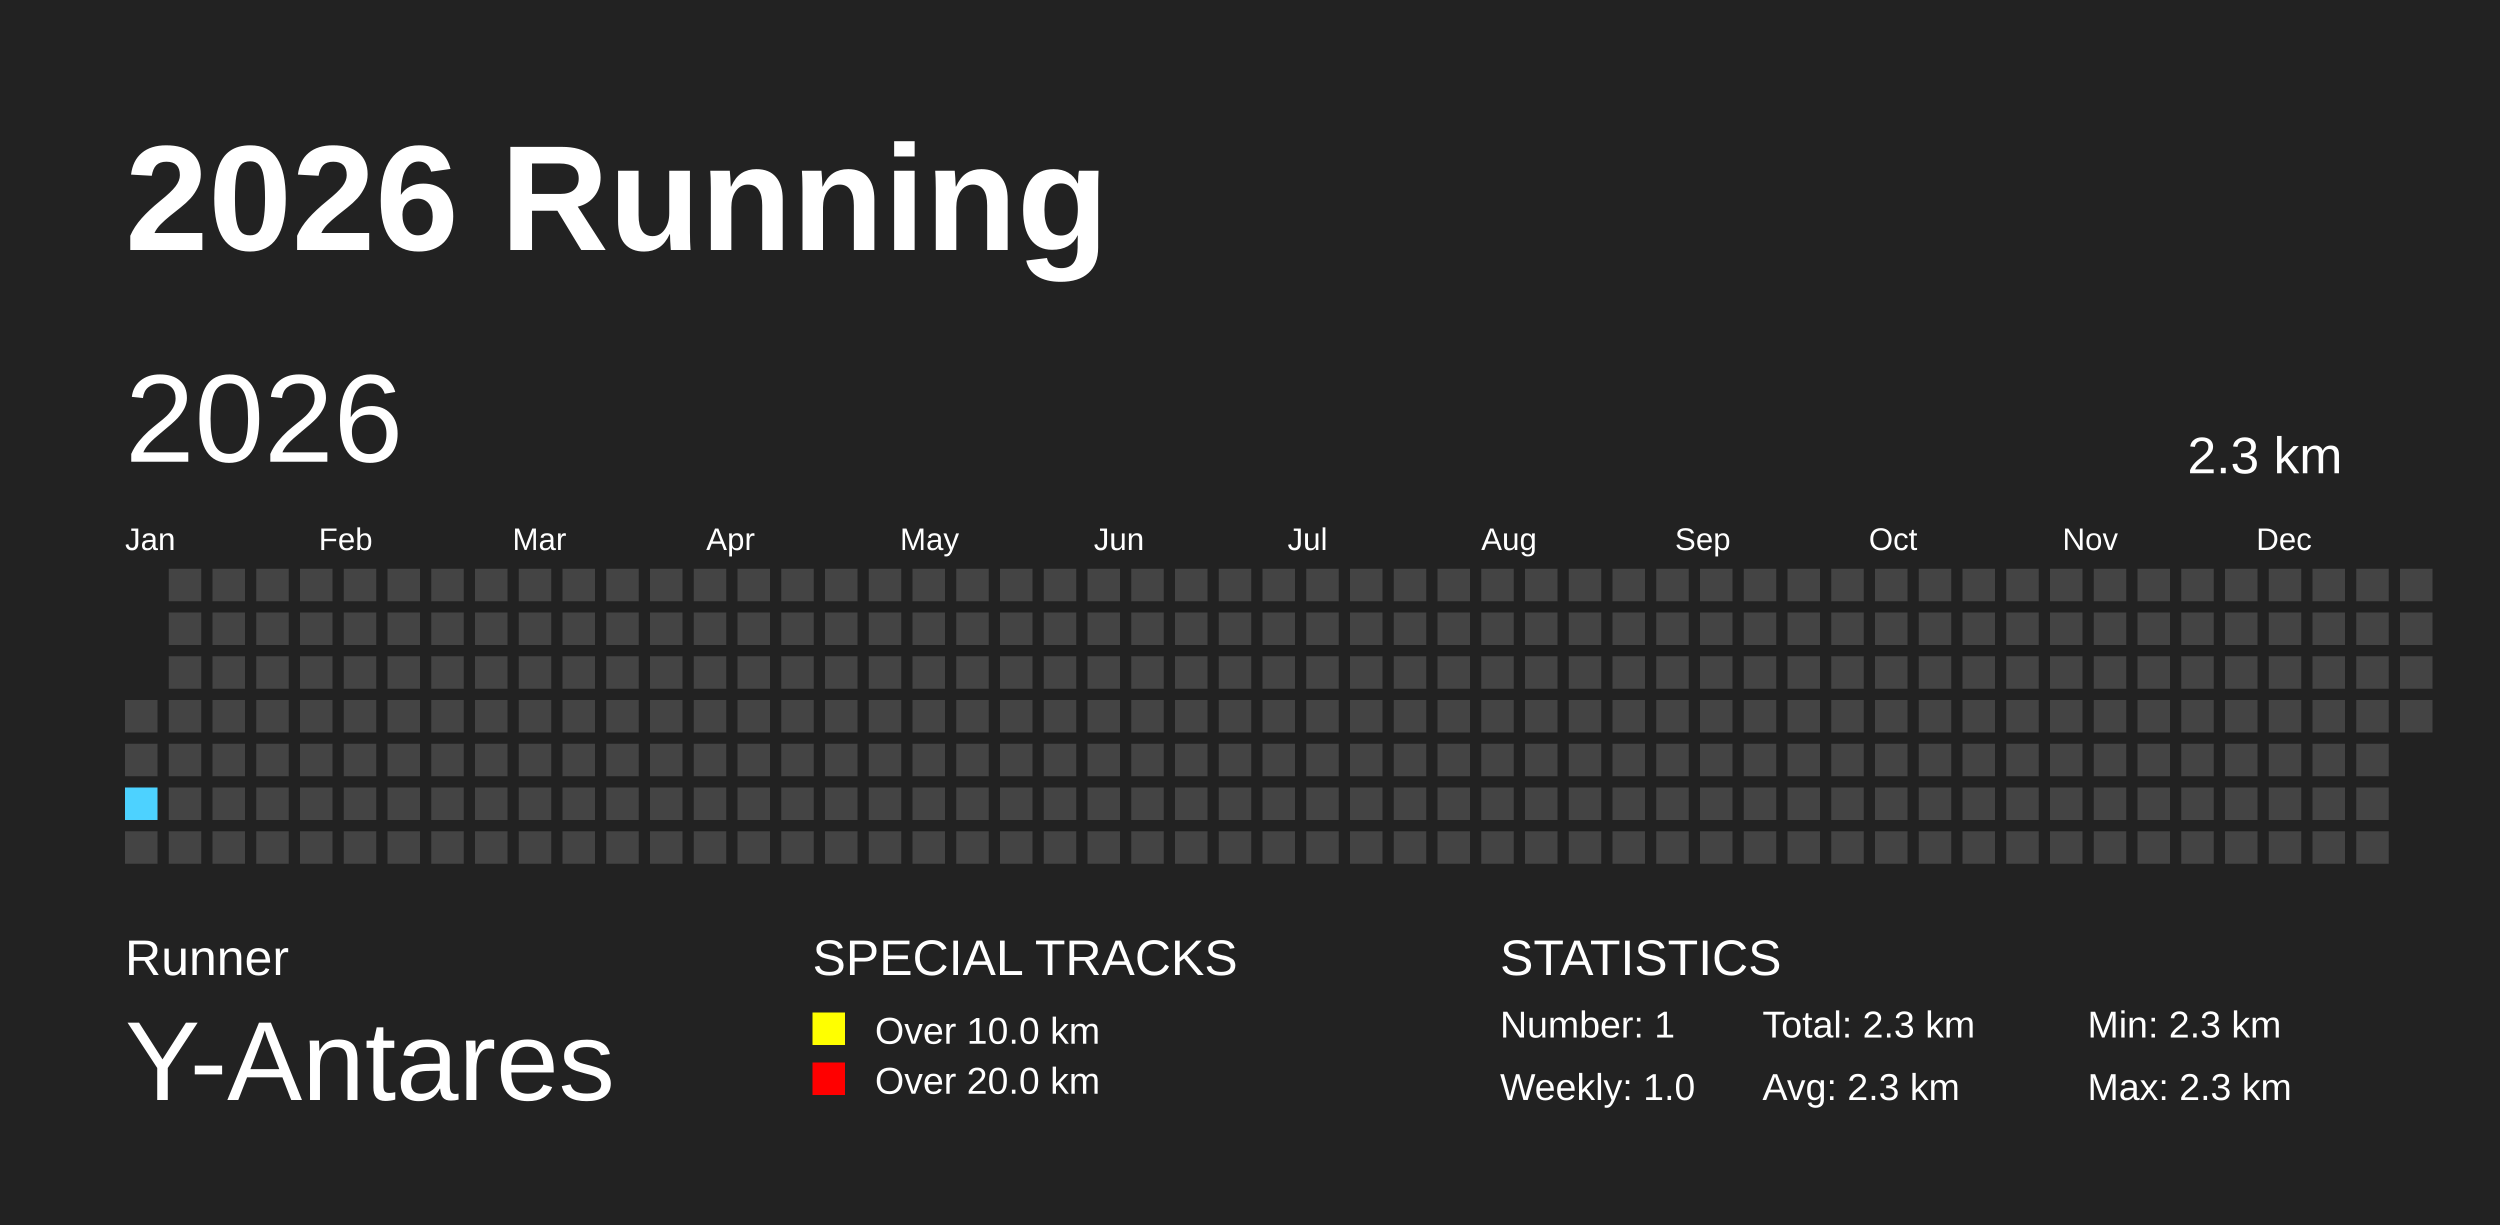
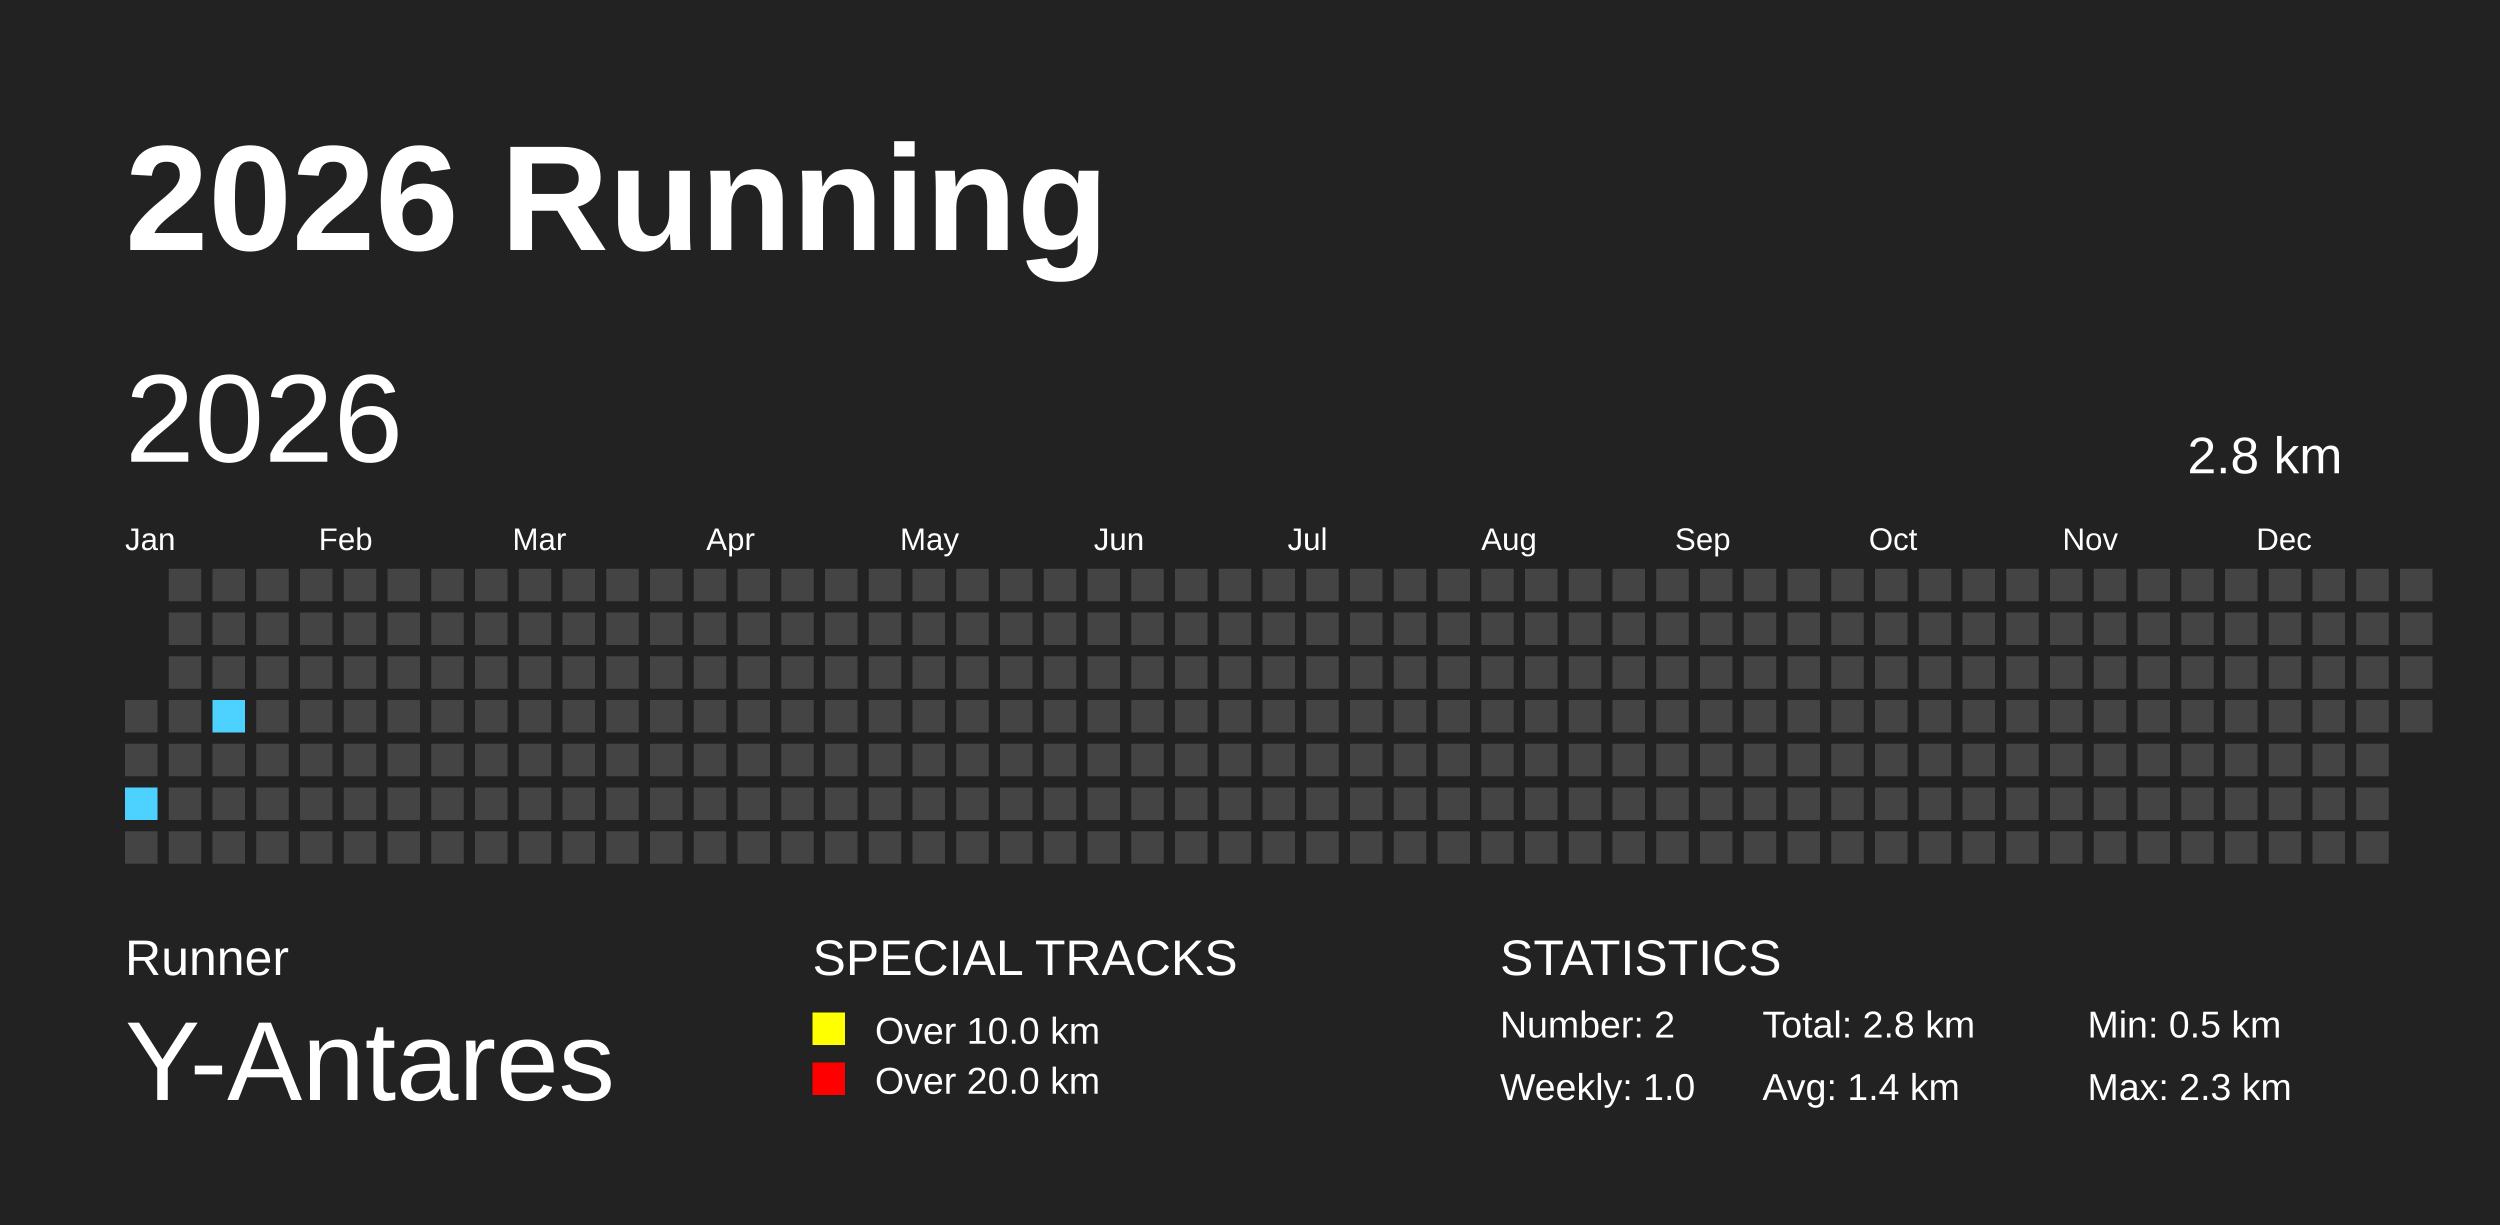
<svg xmlns="http://www.w3.org/2000/svg" baseProfile="full" height="98mm" version="1.1" viewBox="0,0,200,98" width="200mm">
  <defs />
  <rect fill="#222222" height="98" width="200" x="0" y="0" />
  <text fill="#FFFFFF" style="font-size:12px; font-family:Arial; font-weight:bold;" x="10" y="20">2026 Running</text>
  <text fill="#FFFFFF" style="font-size:4px; font-family:Arial" x="10" y="78">Runner</text>
  <text fill="#FFFFFF" style="font-size:9px; font-family:Arial" x="10" y="88">Y-Antares</text>
  <text fill="#FFFFFF" style="font-size:4px; font-family:Arial" x="65" y="78">SPECIAL TRACKS</text>
  <rect fill="yellow" height="2.6" width="2.6" x="65" y="81" />
  <text fill="#FFFFFF" style="font-size:3px; font-family:Arial" x="70" y="83.5">Over 10.0 km</text>
  <rect fill="red" height="2.6" width="2.6" x="65" y="85" />
  <text fill="#FFFFFF" style="font-size:3px; font-family:Arial" x="70" y="87.5">Over 20.0 km</text>
  <text fill="#FFFFFF" style="font-size:4px; font-family:Arial" x="120" y="78">STATISTICS</text>
-   <text fill="#FFFFFF" style="font-size:3px; font-family:Arial" x="120" y="83">Number: 1</text>
+   <text fill="#FFFFFF" style="font-size:3px; font-family:Arial" x="120" y="83">Number: 2</text>
  <text fill="#FFFFFF" style="font-size:3px; font-family:Arial" x="120" y="88">Weekly: 1.0</text>
-   <text fill="#FFFFFF" style="font-size:3px; font-family:Arial" x="141" y="83">Total: 2.3 km</text>
-   <text fill="#FFFFFF" style="font-size:3px; font-family:Arial" x="141" y="88">Avg: 2.3 km</text>
-   <text fill="#FFFFFF" style="font-size:3px; font-family:Arial" x="167" y="83">Min: 2.3 km</text>
+   <text fill="#FFFFFF" style="font-size:3px; font-family:Arial" x="141" y="83">Total: 2.8 km</text>
+   <text fill="#FFFFFF" style="font-size:3px; font-family:Arial" x="141" y="88">Avg: 1.4 km</text>
+   <text fill="#FFFFFF" style="font-size:3px; font-family:Arial" x="167" y="83">Min: 0.5 km</text>
  <text fill="#FFFFFF" style="font-size:3px; font-family:Arial" x="167" y="88">Max: 2.3 km</text>
  <text dominant-baseline="hanging" fill="#FFFFFF" style="font-size:10.0px; font-family:Arial;" x="10" y="30">2026</text>
-   <text dominant-baseline="hanging" fill="#FFFFFF" style="font-size:4.125px; font-family:Arial;" x="175" y="35">2.3 km</text>
+   <text dominant-baseline="hanging" fill="#FFFFFF" style="font-size:4.125px; font-family:Arial;" x="175" y="35">2.8 km</text>
  <text fill="#FFFFFF" style="font-size:2.5px; font-family:Arial" x="10.0" y="44">Jan</text>
  <text fill="#FFFFFF" style="font-size:2.5px; font-family:Arial" x="25.5" y="44">Feb</text>
  <text fill="#FFFFFF" style="font-size:2.5px; font-family:Arial" x="41.0" y="44">Mar</text>
  <text fill="#FFFFFF" style="font-size:2.5px; font-family:Arial" x="56.5" y="44">Apr</text>
  <text fill="#FFFFFF" style="font-size:2.5px; font-family:Arial" x="72.0" y="44">May</text>
  <text fill="#FFFFFF" style="font-size:2.5px; font-family:Arial" x="87.5" y="44">Jun</text>
  <text fill="#FFFFFF" style="font-size:2.5px; font-family:Arial" x="103.0" y="44">Jul</text>
  <text fill="#FFFFFF" style="font-size:2.5px; font-family:Arial" x="118.5" y="44">Aug</text>
  <text fill="#FFFFFF" style="font-size:2.5px; font-family:Arial" x="134.0" y="44">Sep</text>
  <text fill="#FFFFFF" style="font-size:2.5px; font-family:Arial" x="149.5" y="44">Oct</text>
  <text fill="#FFFFFF" style="font-size:2.5px; font-family:Arial" x="165.0" y="44">Nov</text>
  <text fill="#FFFFFF" style="font-size:2.5px; font-family:Arial" x="180.5" y="44">Dec</text>
  <rect fill="#444444" height="2.6" width="2.6" x="10.0" y="56.0" />
  <rect fill="#444444" height="2.6" width="2.6" x="10.0" y="59.5" />
  <rect fill="#4DD2FF" height="2.6" width="2.6" x="10.0" y="63.0" />
  <rect fill="#444444" height="2.6" width="2.6" x="10.0" y="66.5" />
  <rect fill="#444444" height="2.6" width="2.6" x="13.5" y="45.5" />
  <rect fill="#444444" height="2.6" width="2.6" x="13.5" y="49.0" />
  <rect fill="#444444" height="2.6" width="2.6" x="13.5" y="52.5" />
  <rect fill="#444444" height="2.6" width="2.6" x="13.5" y="56.0" />
  <rect fill="#444444" height="2.6" width="2.6" x="13.5" y="59.5" />
  <rect fill="#444444" height="2.6" width="2.6" x="13.5" y="63.0" />
  <rect fill="#444444" height="2.6" width="2.6" x="13.5" y="66.5" />
  <rect fill="#444444" height="2.6" width="2.6" x="17.0" y="45.5" />
  <rect fill="#444444" height="2.6" width="2.6" x="17.0" y="49.0" />
  <rect fill="#444444" height="2.6" width="2.6" x="17.0" y="52.5" />
-   <rect fill="#444444" height="2.6" width="2.6" x="17.0" y="56.0" />
+   <rect fill="#4DD2FF" height="2.6" width="2.6" x="17.0" y="56.0" />
  <rect fill="#444444" height="2.6" width="2.6" x="17.0" y="59.5" />
  <rect fill="#444444" height="2.6" width="2.6" x="17.0" y="63.0" />
  <rect fill="#444444" height="2.6" width="2.6" x="17.0" y="66.5" />
  <rect fill="#444444" height="2.6" width="2.6" x="20.5" y="45.5" />
  <rect fill="#444444" height="2.6" width="2.6" x="20.5" y="49.0" />
  <rect fill="#444444" height="2.6" width="2.6" x="20.5" y="52.5" />
  <rect fill="#444444" height="2.6" width="2.6" x="20.5" y="56.0" />
  <rect fill="#444444" height="2.6" width="2.6" x="20.5" y="59.5" />
  <rect fill="#444444" height="2.6" width="2.6" x="20.5" y="63.0" />
  <rect fill="#444444" height="2.6" width="2.6" x="20.5" y="66.5" />
  <rect fill="#444444" height="2.6" width="2.6" x="24.0" y="45.5" />
  <rect fill="#444444" height="2.6" width="2.6" x="24.0" y="49.0" />
  <rect fill="#444444" height="2.6" width="2.6" x="24.0" y="52.5" />
  <rect fill="#444444" height="2.6" width="2.6" x="24.0" y="56.0" />
  <rect fill="#444444" height="2.6" width="2.6" x="24.0" y="59.5" />
  <rect fill="#444444" height="2.6" width="2.6" x="24.0" y="63.0" />
  <rect fill="#444444" height="2.6" width="2.6" x="24.0" y="66.5" />
  <rect fill="#444444" height="2.6" width="2.6" x="27.5" y="45.5" />
  <rect fill="#444444" height="2.6" width="2.6" x="27.5" y="49.0" />
  <rect fill="#444444" height="2.6" width="2.6" x="27.5" y="52.5" />
  <rect fill="#444444" height="2.6" width="2.6" x="27.5" y="56.0" />
  <rect fill="#444444" height="2.6" width="2.6" x="27.5" y="59.5" />
  <rect fill="#444444" height="2.6" width="2.6" x="27.5" y="63.0" />
  <rect fill="#444444" height="2.6" width="2.6" x="27.5" y="66.5" />
  <rect fill="#444444" height="2.6" width="2.6" x="31.0" y="45.5" />
  <rect fill="#444444" height="2.6" width="2.6" x="31.0" y="49.0" />
  <rect fill="#444444" height="2.6" width="2.6" x="31.0" y="52.5" />
  <rect fill="#444444" height="2.6" width="2.6" x="31.0" y="56.0" />
  <rect fill="#444444" height="2.6" width="2.6" x="31.0" y="59.5" />
  <rect fill="#444444" height="2.6" width="2.6" x="31.0" y="63.0" />
  <rect fill="#444444" height="2.6" width="2.6" x="31.0" y="66.5" />
  <rect fill="#444444" height="2.6" width="2.6" x="34.5" y="45.5" />
  <rect fill="#444444" height="2.6" width="2.6" x="34.5" y="49.0" />
  <rect fill="#444444" height="2.6" width="2.6" x="34.5" y="52.5" />
  <rect fill="#444444" height="2.6" width="2.6" x="34.5" y="56.0" />
  <rect fill="#444444" height="2.6" width="2.6" x="34.5" y="59.5" />
  <rect fill="#444444" height="2.6" width="2.6" x="34.5" y="63.0" />
  <rect fill="#444444" height="2.6" width="2.6" x="34.5" y="66.5" />
  <rect fill="#444444" height="2.6" width="2.6" x="38.0" y="45.5" />
  <rect fill="#444444" height="2.6" width="2.6" x="38.0" y="49.0" />
  <rect fill="#444444" height="2.6" width="2.6" x="38.0" y="52.5" />
  <rect fill="#444444" height="2.6" width="2.6" x="38.0" y="56.0" />
  <rect fill="#444444" height="2.6" width="2.6" x="38.0" y="59.5" />
  <rect fill="#444444" height="2.6" width="2.6" x="38.0" y="63.0" />
  <rect fill="#444444" height="2.6" width="2.6" x="38.0" y="66.5" />
  <rect fill="#444444" height="2.6" width="2.6" x="41.5" y="45.5" />
  <rect fill="#444444" height="2.6" width="2.6" x="41.5" y="49.0" />
  <rect fill="#444444" height="2.6" width="2.6" x="41.5" y="52.5" />
  <rect fill="#444444" height="2.6" width="2.6" x="41.5" y="56.0" />
  <rect fill="#444444" height="2.6" width="2.6" x="41.5" y="59.5" />
  <rect fill="#444444" height="2.6" width="2.6" x="41.5" y="63.0" />
  <rect fill="#444444" height="2.6" width="2.6" x="41.5" y="66.5" />
  <rect fill="#444444" height="2.6" width="2.6" x="45.0" y="45.5" />
  <rect fill="#444444" height="2.6" width="2.6" x="45.0" y="49.0" />
  <rect fill="#444444" height="2.6" width="2.6" x="45.0" y="52.5" />
  <rect fill="#444444" height="2.6" width="2.6" x="45.0" y="56.0" />
  <rect fill="#444444" height="2.6" width="2.6" x="45.0" y="59.5" />
  <rect fill="#444444" height="2.6" width="2.6" x="45.0" y="63.0" />
  <rect fill="#444444" height="2.6" width="2.6" x="45.0" y="66.5" />
  <rect fill="#444444" height="2.6" width="2.6" x="48.5" y="45.5" />
  <rect fill="#444444" height="2.6" width="2.6" x="48.5" y="49.0" />
  <rect fill="#444444" height="2.6" width="2.6" x="48.5" y="52.5" />
  <rect fill="#444444" height="2.6" width="2.6" x="48.5" y="56.0" />
  <rect fill="#444444" height="2.6" width="2.6" x="48.5" y="59.5" />
  <rect fill="#444444" height="2.6" width="2.6" x="48.5" y="63.0" />
  <rect fill="#444444" height="2.6" width="2.6" x="48.5" y="66.5" />
  <rect fill="#444444" height="2.6" width="2.6" x="52.0" y="45.5" />
  <rect fill="#444444" height="2.6" width="2.6" x="52.0" y="49.0" />
  <rect fill="#444444" height="2.6" width="2.6" x="52.0" y="52.5" />
  <rect fill="#444444" height="2.6" width="2.6" x="52.0" y="56.0" />
  <rect fill="#444444" height="2.6" width="2.6" x="52.0" y="59.5" />
  <rect fill="#444444" height="2.6" width="2.6" x="52.0" y="63.0" />
  <rect fill="#444444" height="2.6" width="2.6" x="52.0" y="66.5" />
  <rect fill="#444444" height="2.6" width="2.6" x="55.5" y="45.5" />
  <rect fill="#444444" height="2.6" width="2.6" x="55.5" y="49.0" />
  <rect fill="#444444" height="2.6" width="2.6" x="55.5" y="52.5" />
  <rect fill="#444444" height="2.6" width="2.6" x="55.5" y="56.0" />
  <rect fill="#444444" height="2.6" width="2.6" x="55.5" y="59.5" />
  <rect fill="#444444" height="2.6" width="2.6" x="55.5" y="63.0" />
  <rect fill="#444444" height="2.6" width="2.6" x="55.5" y="66.5" />
  <rect fill="#444444" height="2.6" width="2.6" x="59.0" y="45.5" />
  <rect fill="#444444" height="2.6" width="2.6" x="59.0" y="49.0" />
  <rect fill="#444444" height="2.6" width="2.6" x="59.0" y="52.5" />
  <rect fill="#444444" height="2.6" width="2.6" x="59.0" y="56.0" />
  <rect fill="#444444" height="2.6" width="2.6" x="59.0" y="59.5" />
  <rect fill="#444444" height="2.6" width="2.6" x="59.0" y="63.0" />
  <rect fill="#444444" height="2.6" width="2.6" x="59.0" y="66.5" />
  <rect fill="#444444" height="2.6" width="2.6" x="62.5" y="45.5" />
  <rect fill="#444444" height="2.6" width="2.6" x="62.5" y="49.0" />
  <rect fill="#444444" height="2.6" width="2.6" x="62.5" y="52.5" />
  <rect fill="#444444" height="2.6" width="2.6" x="62.5" y="56.0" />
  <rect fill="#444444" height="2.6" width="2.6" x="62.5" y="59.5" />
  <rect fill="#444444" height="2.6" width="2.6" x="62.5" y="63.0" />
  <rect fill="#444444" height="2.6" width="2.6" x="62.5" y="66.5" />
  <rect fill="#444444" height="2.6" width="2.6" x="66.0" y="45.5" />
  <rect fill="#444444" height="2.6" width="2.6" x="66.0" y="49.0" />
  <rect fill="#444444" height="2.6" width="2.6" x="66.0" y="52.5" />
  <rect fill="#444444" height="2.6" width="2.6" x="66.0" y="56.0" />
  <rect fill="#444444" height="2.6" width="2.6" x="66.0" y="59.5" />
  <rect fill="#444444" height="2.6" width="2.6" x="66.0" y="63.0" />
  <rect fill="#444444" height="2.6" width="2.6" x="66.0" y="66.5" />
  <rect fill="#444444" height="2.6" width="2.6" x="69.5" y="45.5" />
  <rect fill="#444444" height="2.6" width="2.6" x="69.5" y="49.0" />
  <rect fill="#444444" height="2.6" width="2.6" x="69.5" y="52.5" />
  <rect fill="#444444" height="2.6" width="2.6" x="69.5" y="56.0" />
  <rect fill="#444444" height="2.6" width="2.6" x="69.5" y="59.5" />
  <rect fill="#444444" height="2.6" width="2.6" x="69.5" y="63.0" />
  <rect fill="#444444" height="2.6" width="2.6" x="69.5" y="66.5" />
  <rect fill="#444444" height="2.6" width="2.6" x="73.0" y="45.5" />
  <rect fill="#444444" height="2.6" width="2.6" x="73.0" y="49.0" />
  <rect fill="#444444" height="2.6" width="2.6" x="73.0" y="52.5" />
  <rect fill="#444444" height="2.6" width="2.6" x="73.0" y="56.0" />
  <rect fill="#444444" height="2.6" width="2.6" x="73.0" y="59.5" />
  <rect fill="#444444" height="2.6" width="2.6" x="73.0" y="63.0" />
  <rect fill="#444444" height="2.6" width="2.6" x="73.0" y="66.5" />
  <rect fill="#444444" height="2.6" width="2.6" x="76.5" y="45.5" />
  <rect fill="#444444" height="2.6" width="2.6" x="76.5" y="49.0" />
  <rect fill="#444444" height="2.6" width="2.6" x="76.5" y="52.5" />
  <rect fill="#444444" height="2.6" width="2.6" x="76.5" y="56.0" />
  <rect fill="#444444" height="2.6" width="2.6" x="76.5" y="59.5" />
  <rect fill="#444444" height="2.6" width="2.6" x="76.5" y="63.0" />
  <rect fill="#444444" height="2.6" width="2.6" x="76.5" y="66.5" />
  <rect fill="#444444" height="2.6" width="2.6" x="80.0" y="45.5" />
  <rect fill="#444444" height="2.6" width="2.6" x="80.0" y="49.0" />
  <rect fill="#444444" height="2.6" width="2.6" x="80.0" y="52.5" />
  <rect fill="#444444" height="2.6" width="2.6" x="80.0" y="56.0" />
  <rect fill="#444444" height="2.6" width="2.6" x="80.0" y="59.5" />
  <rect fill="#444444" height="2.6" width="2.6" x="80.0" y="63.0" />
  <rect fill="#444444" height="2.6" width="2.6" x="80.0" y="66.5" />
  <rect fill="#444444" height="2.6" width="2.6" x="83.5" y="45.5" />
  <rect fill="#444444" height="2.6" width="2.6" x="83.5" y="49.0" />
  <rect fill="#444444" height="2.6" width="2.6" x="83.5" y="52.5" />
  <rect fill="#444444" height="2.6" width="2.6" x="83.5" y="56.0" />
  <rect fill="#444444" height="2.6" width="2.6" x="83.5" y="59.5" />
  <rect fill="#444444" height="2.6" width="2.6" x="83.5" y="63.0" />
  <rect fill="#444444" height="2.6" width="2.6" x="83.5" y="66.5" />
  <rect fill="#444444" height="2.6" width="2.6" x="87.0" y="45.5" />
  <rect fill="#444444" height="2.6" width="2.6" x="87.0" y="49.0" />
  <rect fill="#444444" height="2.6" width="2.6" x="87.0" y="52.5" />
  <rect fill="#444444" height="2.6" width="2.6" x="87.0" y="56.0" />
  <rect fill="#444444" height="2.6" width="2.6" x="87.0" y="59.5" />
  <rect fill="#444444" height="2.6" width="2.6" x="87.0" y="63.0" />
  <rect fill="#444444" height="2.6" width="2.6" x="87.0" y="66.5" />
  <rect fill="#444444" height="2.6" width="2.6" x="90.5" y="45.5" />
  <rect fill="#444444" height="2.6" width="2.6" x="90.5" y="49.0" />
  <rect fill="#444444" height="2.6" width="2.6" x="90.5" y="52.5" />
  <rect fill="#444444" height="2.6" width="2.6" x="90.5" y="56.0" />
  <rect fill="#444444" height="2.6" width="2.6" x="90.5" y="59.5" />
  <rect fill="#444444" height="2.6" width="2.6" x="90.5" y="63.0" />
  <rect fill="#444444" height="2.6" width="2.6" x="90.5" y="66.5" />
  <rect fill="#444444" height="2.6" width="2.6" x="94.0" y="45.5" />
  <rect fill="#444444" height="2.6" width="2.6" x="94.0" y="49.0" />
  <rect fill="#444444" height="2.6" width="2.6" x="94.0" y="52.5" />
  <rect fill="#444444" height="2.6" width="2.6" x="94.0" y="56.0" />
  <rect fill="#444444" height="2.6" width="2.6" x="94.0" y="59.5" />
  <rect fill="#444444" height="2.6" width="2.6" x="94.0" y="63.0" />
  <rect fill="#444444" height="2.6" width="2.6" x="94.0" y="66.5" />
  <rect fill="#444444" height="2.6" width="2.6" x="97.5" y="45.5" />
  <rect fill="#444444" height="2.6" width="2.6" x="97.5" y="49.0" />
  <rect fill="#444444" height="2.6" width="2.6" x="97.5" y="52.5" />
  <rect fill="#444444" height="2.6" width="2.6" x="97.5" y="56.0" />
  <rect fill="#444444" height="2.6" width="2.6" x="97.5" y="59.5" />
  <rect fill="#444444" height="2.6" width="2.6" x="97.5" y="63.0" />
  <rect fill="#444444" height="2.6" width="2.6" x="97.5" y="66.5" />
  <rect fill="#444444" height="2.6" width="2.6" x="101.0" y="45.5" />
  <rect fill="#444444" height="2.6" width="2.6" x="101.0" y="49.0" />
  <rect fill="#444444" height="2.6" width="2.6" x="101.0" y="52.5" />
  <rect fill="#444444" height="2.6" width="2.6" x="101.0" y="56.0" />
  <rect fill="#444444" height="2.6" width="2.6" x="101.0" y="59.5" />
  <rect fill="#444444" height="2.6" width="2.6" x="101.0" y="63.0" />
  <rect fill="#444444" height="2.6" width="2.6" x="101.0" y="66.5" />
  <rect fill="#444444" height="2.6" width="2.6" x="104.5" y="45.5" />
  <rect fill="#444444" height="2.6" width="2.6" x="104.5" y="49.0" />
  <rect fill="#444444" height="2.6" width="2.6" x="104.5" y="52.5" />
  <rect fill="#444444" height="2.6" width="2.6" x="104.5" y="56.0" />
  <rect fill="#444444" height="2.6" width="2.6" x="104.5" y="59.5" />
  <rect fill="#444444" height="2.6" width="2.6" x="104.5" y="63.0" />
  <rect fill="#444444" height="2.6" width="2.6" x="104.5" y="66.5" />
  <rect fill="#444444" height="2.6" width="2.6" x="108.0" y="45.5" />
  <rect fill="#444444" height="2.6" width="2.6" x="108.0" y="49.0" />
  <rect fill="#444444" height="2.6" width="2.6" x="108.0" y="52.5" />
  <rect fill="#444444" height="2.6" width="2.6" x="108.0" y="56.0" />
  <rect fill="#444444" height="2.6" width="2.6" x="108.0" y="59.5" />
  <rect fill="#444444" height="2.6" width="2.6" x="108.0" y="63.0" />
  <rect fill="#444444" height="2.6" width="2.6" x="108.0" y="66.5" />
  <rect fill="#444444" height="2.6" width="2.6" x="111.5" y="45.5" />
  <rect fill="#444444" height="2.6" width="2.6" x="111.5" y="49.0" />
  <rect fill="#444444" height="2.6" width="2.6" x="111.5" y="52.5" />
  <rect fill="#444444" height="2.6" width="2.6" x="111.5" y="56.0" />
  <rect fill="#444444" height="2.6" width="2.6" x="111.5" y="59.5" />
  <rect fill="#444444" height="2.6" width="2.6" x="111.5" y="63.0" />
  <rect fill="#444444" height="2.6" width="2.6" x="111.5" y="66.5" />
  <rect fill="#444444" height="2.6" width="2.6" x="115.0" y="45.5" />
  <rect fill="#444444" height="2.6" width="2.6" x="115.0" y="49.0" />
  <rect fill="#444444" height="2.6" width="2.6" x="115.0" y="52.5" />
  <rect fill="#444444" height="2.6" width="2.6" x="115.0" y="56.0" />
  <rect fill="#444444" height="2.6" width="2.6" x="115.0" y="59.5" />
  <rect fill="#444444" height="2.6" width="2.6" x="115.0" y="63.0" />
  <rect fill="#444444" height="2.6" width="2.6" x="115.0" y="66.5" />
  <rect fill="#444444" height="2.6" width="2.6" x="118.5" y="45.5" />
  <rect fill="#444444" height="2.6" width="2.6" x="118.5" y="49.0" />
  <rect fill="#444444" height="2.6" width="2.6" x="118.5" y="52.5" />
  <rect fill="#444444" height="2.6" width="2.6" x="118.5" y="56.0" />
  <rect fill="#444444" height="2.6" width="2.6" x="118.5" y="59.5" />
  <rect fill="#444444" height="2.6" width="2.6" x="118.5" y="63.0" />
  <rect fill="#444444" height="2.6" width="2.6" x="118.5" y="66.5" />
  <rect fill="#444444" height="2.6" width="2.6" x="122.0" y="45.5" />
  <rect fill="#444444" height="2.6" width="2.6" x="122.0" y="49.0" />
  <rect fill="#444444" height="2.6" width="2.6" x="122.0" y="52.5" />
  <rect fill="#444444" height="2.6" width="2.6" x="122.0" y="56.0" />
  <rect fill="#444444" height="2.6" width="2.6" x="122.0" y="59.5" />
  <rect fill="#444444" height="2.6" width="2.6" x="122.0" y="63.0" />
  <rect fill="#444444" height="2.6" width="2.6" x="122.0" y="66.5" />
  <rect fill="#444444" height="2.6" width="2.6" x="125.5" y="45.5" />
  <rect fill="#444444" height="2.6" width="2.6" x="125.5" y="49.0" />
  <rect fill="#444444" height="2.6" width="2.6" x="125.5" y="52.5" />
  <rect fill="#444444" height="2.6" width="2.6" x="125.5" y="56.0" />
  <rect fill="#444444" height="2.6" width="2.6" x="125.5" y="59.5" />
  <rect fill="#444444" height="2.6" width="2.6" x="125.5" y="63.0" />
  <rect fill="#444444" height="2.6" width="2.6" x="125.5" y="66.5" />
  <rect fill="#444444" height="2.6" width="2.6" x="129.0" y="45.5" />
  <rect fill="#444444" height="2.6" width="2.6" x="129.0" y="49.0" />
  <rect fill="#444444" height="2.6" width="2.6" x="129.0" y="52.5" />
  <rect fill="#444444" height="2.6" width="2.6" x="129.0" y="56.0" />
  <rect fill="#444444" height="2.6" width="2.6" x="129.0" y="59.5" />
  <rect fill="#444444" height="2.6" width="2.6" x="129.0" y="63.0" />
  <rect fill="#444444" height="2.6" width="2.6" x="129.0" y="66.5" />
  <rect fill="#444444" height="2.6" width="2.6" x="132.5" y="45.5" />
  <rect fill="#444444" height="2.6" width="2.6" x="132.5" y="49.0" />
  <rect fill="#444444" height="2.6" width="2.6" x="132.5" y="52.5" />
  <rect fill="#444444" height="2.6" width="2.6" x="132.5" y="56.0" />
  <rect fill="#444444" height="2.6" width="2.6" x="132.5" y="59.5" />
  <rect fill="#444444" height="2.6" width="2.6" x="132.5" y="63.0" />
  <rect fill="#444444" height="2.6" width="2.6" x="132.5" y="66.5" />
  <rect fill="#444444" height="2.6" width="2.6" x="136.0" y="45.5" />
  <rect fill="#444444" height="2.6" width="2.6" x="136.0" y="49.0" />
  <rect fill="#444444" height="2.6" width="2.6" x="136.0" y="52.5" />
  <rect fill="#444444" height="2.6" width="2.6" x="136.0" y="56.0" />
  <rect fill="#444444" height="2.6" width="2.6" x="136.0" y="59.5" />
  <rect fill="#444444" height="2.6" width="2.6" x="136.0" y="63.0" />
  <rect fill="#444444" height="2.6" width="2.6" x="136.0" y="66.5" />
  <rect fill="#444444" height="2.6" width="2.6" x="139.5" y="45.5" />
  <rect fill="#444444" height="2.6" width="2.6" x="139.5" y="49.0" />
  <rect fill="#444444" height="2.6" width="2.6" x="139.5" y="52.5" />
  <rect fill="#444444" height="2.6" width="2.6" x="139.5" y="56.0" />
  <rect fill="#444444" height="2.6" width="2.6" x="139.5" y="59.5" />
  <rect fill="#444444" height="2.6" width="2.6" x="139.5" y="63.0" />
  <rect fill="#444444" height="2.6" width="2.6" x="139.5" y="66.5" />
  <rect fill="#444444" height="2.6" width="2.6" x="143.0" y="45.5" />
  <rect fill="#444444" height="2.6" width="2.6" x="143.0" y="49.0" />
  <rect fill="#444444" height="2.6" width="2.6" x="143.0" y="52.5" />
  <rect fill="#444444" height="2.6" width="2.6" x="143.0" y="56.0" />
  <rect fill="#444444" height="2.6" width="2.6" x="143.0" y="59.5" />
  <rect fill="#444444" height="2.6" width="2.6" x="143.0" y="63.0" />
  <rect fill="#444444" height="2.6" width="2.6" x="143.0" y="66.5" />
  <rect fill="#444444" height="2.6" width="2.6" x="146.5" y="45.5" />
  <rect fill="#444444" height="2.6" width="2.6" x="146.5" y="49.0" />
  <rect fill="#444444" height="2.6" width="2.6" x="146.5" y="52.5" />
  <rect fill="#444444" height="2.6" width="2.6" x="146.5" y="56.0" />
  <rect fill="#444444" height="2.6" width="2.6" x="146.5" y="59.5" />
  <rect fill="#444444" height="2.6" width="2.6" x="146.5" y="63.0" />
  <rect fill="#444444" height="2.6" width="2.6" x="146.5" y="66.5" />
  <rect fill="#444444" height="2.6" width="2.6" x="150.0" y="45.5" />
  <rect fill="#444444" height="2.6" width="2.6" x="150.0" y="49.0" />
  <rect fill="#444444" height="2.6" width="2.6" x="150.0" y="52.5" />
  <rect fill="#444444" height="2.6" width="2.6" x="150.0" y="56.0" />
  <rect fill="#444444" height="2.6" width="2.6" x="150.0" y="59.5" />
  <rect fill="#444444" height="2.6" width="2.6" x="150.0" y="63.0" />
  <rect fill="#444444" height="2.6" width="2.6" x="150.0" y="66.5" />
  <rect fill="#444444" height="2.6" width="2.6" x="153.5" y="45.5" />
  <rect fill="#444444" height="2.6" width="2.6" x="153.5" y="49.0" />
  <rect fill="#444444" height="2.6" width="2.6" x="153.5" y="52.5" />
  <rect fill="#444444" height="2.6" width="2.6" x="153.5" y="56.0" />
  <rect fill="#444444" height="2.6" width="2.6" x="153.5" y="59.5" />
  <rect fill="#444444" height="2.6" width="2.6" x="153.5" y="63.0" />
  <rect fill="#444444" height="2.6" width="2.6" x="153.5" y="66.5" />
  <rect fill="#444444" height="2.6" width="2.6" x="157.0" y="45.5" />
  <rect fill="#444444" height="2.6" width="2.6" x="157.0" y="49.0" />
  <rect fill="#444444" height="2.6" width="2.6" x="157.0" y="52.5" />
  <rect fill="#444444" height="2.6" width="2.6" x="157.0" y="56.0" />
  <rect fill="#444444" height="2.6" width="2.6" x="157.0" y="59.5" />
  <rect fill="#444444" height="2.6" width="2.6" x="157.0" y="63.0" />
  <rect fill="#444444" height="2.6" width="2.6" x="157.0" y="66.5" />
  <rect fill="#444444" height="2.6" width="2.6" x="160.5" y="45.5" />
  <rect fill="#444444" height="2.6" width="2.6" x="160.5" y="49.0" />
  <rect fill="#444444" height="2.6" width="2.6" x="160.5" y="52.5" />
  <rect fill="#444444" height="2.6" width="2.6" x="160.5" y="56.0" />
  <rect fill="#444444" height="2.6" width="2.6" x="160.5" y="59.5" />
  <rect fill="#444444" height="2.6" width="2.6" x="160.5" y="63.0" />
  <rect fill="#444444" height="2.6" width="2.6" x="160.5" y="66.5" />
  <rect fill="#444444" height="2.6" width="2.6" x="164.0" y="45.5" />
  <rect fill="#444444" height="2.6" width="2.6" x="164.0" y="49.0" />
  <rect fill="#444444" height="2.6" width="2.6" x="164.0" y="52.5" />
  <rect fill="#444444" height="2.6" width="2.6" x="164.0" y="56.0" />
  <rect fill="#444444" height="2.6" width="2.6" x="164.0" y="59.5" />
  <rect fill="#444444" height="2.6" width="2.6" x="164.0" y="63.0" />
  <rect fill="#444444" height="2.6" width="2.6" x="164.0" y="66.5" />
  <rect fill="#444444" height="2.6" width="2.6" x="167.5" y="45.5" />
  <rect fill="#444444" height="2.6" width="2.6" x="167.5" y="49.0" />
  <rect fill="#444444" height="2.6" width="2.6" x="167.5" y="52.5" />
  <rect fill="#444444" height="2.6" width="2.6" x="167.5" y="56.0" />
  <rect fill="#444444" height="2.6" width="2.6" x="167.5" y="59.5" />
  <rect fill="#444444" height="2.6" width="2.6" x="167.5" y="63.0" />
  <rect fill="#444444" height="2.6" width="2.6" x="167.5" y="66.5" />
  <rect fill="#444444" height="2.6" width="2.6" x="171.0" y="45.5" />
  <rect fill="#444444" height="2.6" width="2.6" x="171.0" y="49.0" />
  <rect fill="#444444" height="2.6" width="2.6" x="171.0" y="52.5" />
  <rect fill="#444444" height="2.6" width="2.6" x="171.0" y="56.0" />
  <rect fill="#444444" height="2.6" width="2.6" x="171.0" y="59.5" />
  <rect fill="#444444" height="2.6" width="2.6" x="171.0" y="63.0" />
  <rect fill="#444444" height="2.6" width="2.6" x="171.0" y="66.5" />
  <rect fill="#444444" height="2.6" width="2.6" x="174.5" y="45.5" />
  <rect fill="#444444" height="2.6" width="2.6" x="174.5" y="49.0" />
  <rect fill="#444444" height="2.6" width="2.6" x="174.5" y="52.5" />
  <rect fill="#444444" height="2.6" width="2.6" x="174.5" y="56.0" />
  <rect fill="#444444" height="2.6" width="2.6" x="174.5" y="59.5" />
  <rect fill="#444444" height="2.6" width="2.6" x="174.5" y="63.0" />
  <rect fill="#444444" height="2.6" width="2.6" x="174.5" y="66.5" />
  <rect fill="#444444" height="2.6" width="2.6" x="178.0" y="45.5" />
  <rect fill="#444444" height="2.6" width="2.6" x="178.0" y="49.0" />
  <rect fill="#444444" height="2.6" width="2.6" x="178.0" y="52.5" />
  <rect fill="#444444" height="2.6" width="2.6" x="178.0" y="56.0" />
  <rect fill="#444444" height="2.6" width="2.6" x="178.0" y="59.5" />
  <rect fill="#444444" height="2.6" width="2.6" x="178.0" y="63.0" />
  <rect fill="#444444" height="2.6" width="2.6" x="178.0" y="66.5" />
  <rect fill="#444444" height="2.6" width="2.6" x="181.5" y="45.5" />
  <rect fill="#444444" height="2.6" width="2.6" x="181.5" y="49.0" />
  <rect fill="#444444" height="2.6" width="2.6" x="181.5" y="52.5" />
  <rect fill="#444444" height="2.6" width="2.6" x="181.5" y="56.0" />
  <rect fill="#444444" height="2.6" width="2.6" x="181.5" y="59.5" />
  <rect fill="#444444" height="2.6" width="2.6" x="181.5" y="63.0" />
  <rect fill="#444444" height="2.6" width="2.6" x="181.5" y="66.5" />
  <rect fill="#444444" height="2.6" width="2.6" x="185.0" y="45.5" />
  <rect fill="#444444" height="2.6" width="2.6" x="185.0" y="49.0" />
  <rect fill="#444444" height="2.6" width="2.6" x="185.0" y="52.5" />
  <rect fill="#444444" height="2.6" width="2.6" x="185.0" y="56.0" />
  <rect fill="#444444" height="2.6" width="2.6" x="185.0" y="59.5" />
  <rect fill="#444444" height="2.6" width="2.6" x="185.0" y="63.0" />
  <rect fill="#444444" height="2.6" width="2.6" x="185.0" y="66.5" />
  <rect fill="#444444" height="2.6" width="2.6" x="188.5" y="45.5" />
  <rect fill="#444444" height="2.6" width="2.6" x="188.5" y="49.0" />
  <rect fill="#444444" height="2.6" width="2.6" x="188.5" y="52.5" />
  <rect fill="#444444" height="2.6" width="2.6" x="188.5" y="56.0" />
  <rect fill="#444444" height="2.6" width="2.6" x="188.5" y="59.5" />
  <rect fill="#444444" height="2.6" width="2.6" x="188.5" y="63.0" />
  <rect fill="#444444" height="2.6" width="2.6" x="188.5" y="66.5" />
  <rect fill="#444444" height="2.6" width="2.6" x="192.0" y="45.5" />
  <rect fill="#444444" height="2.6" width="2.6" x="192.0" y="49.0" />
  <rect fill="#444444" height="2.6" width="2.6" x="192.0" y="52.5" />
  <rect fill="#444444" height="2.6" width="2.6" x="192.0" y="56.0" />
</svg>
